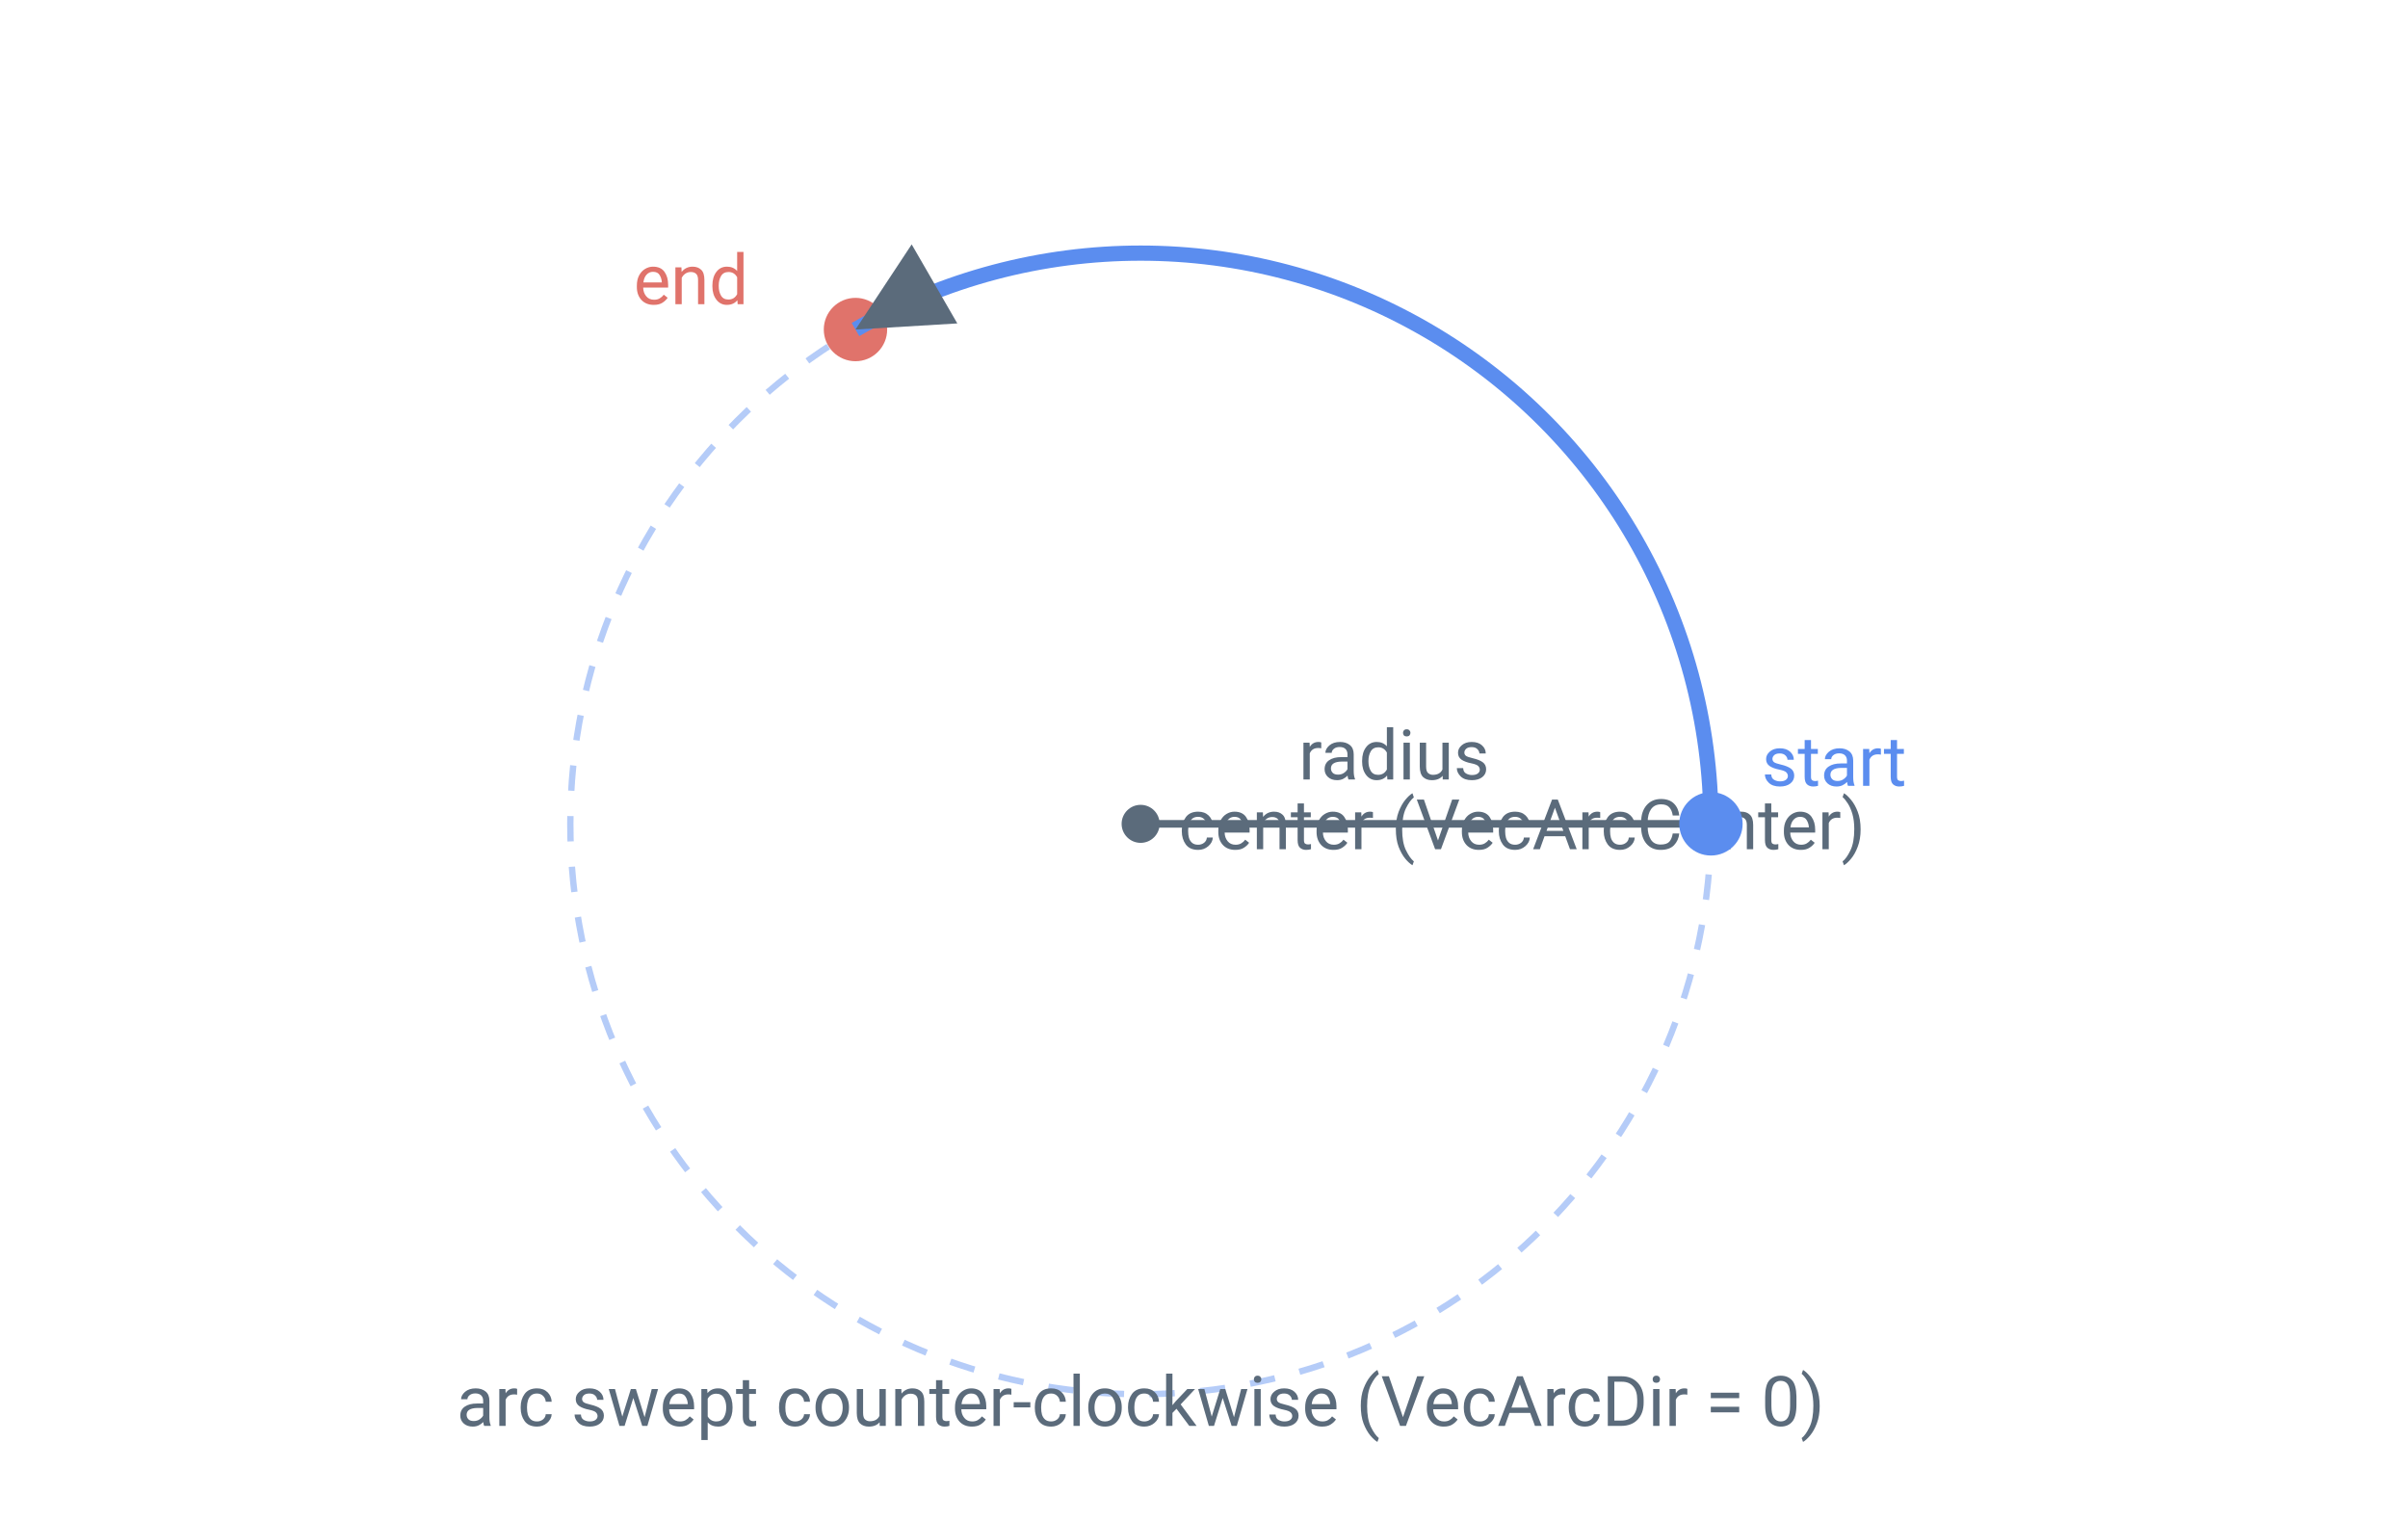
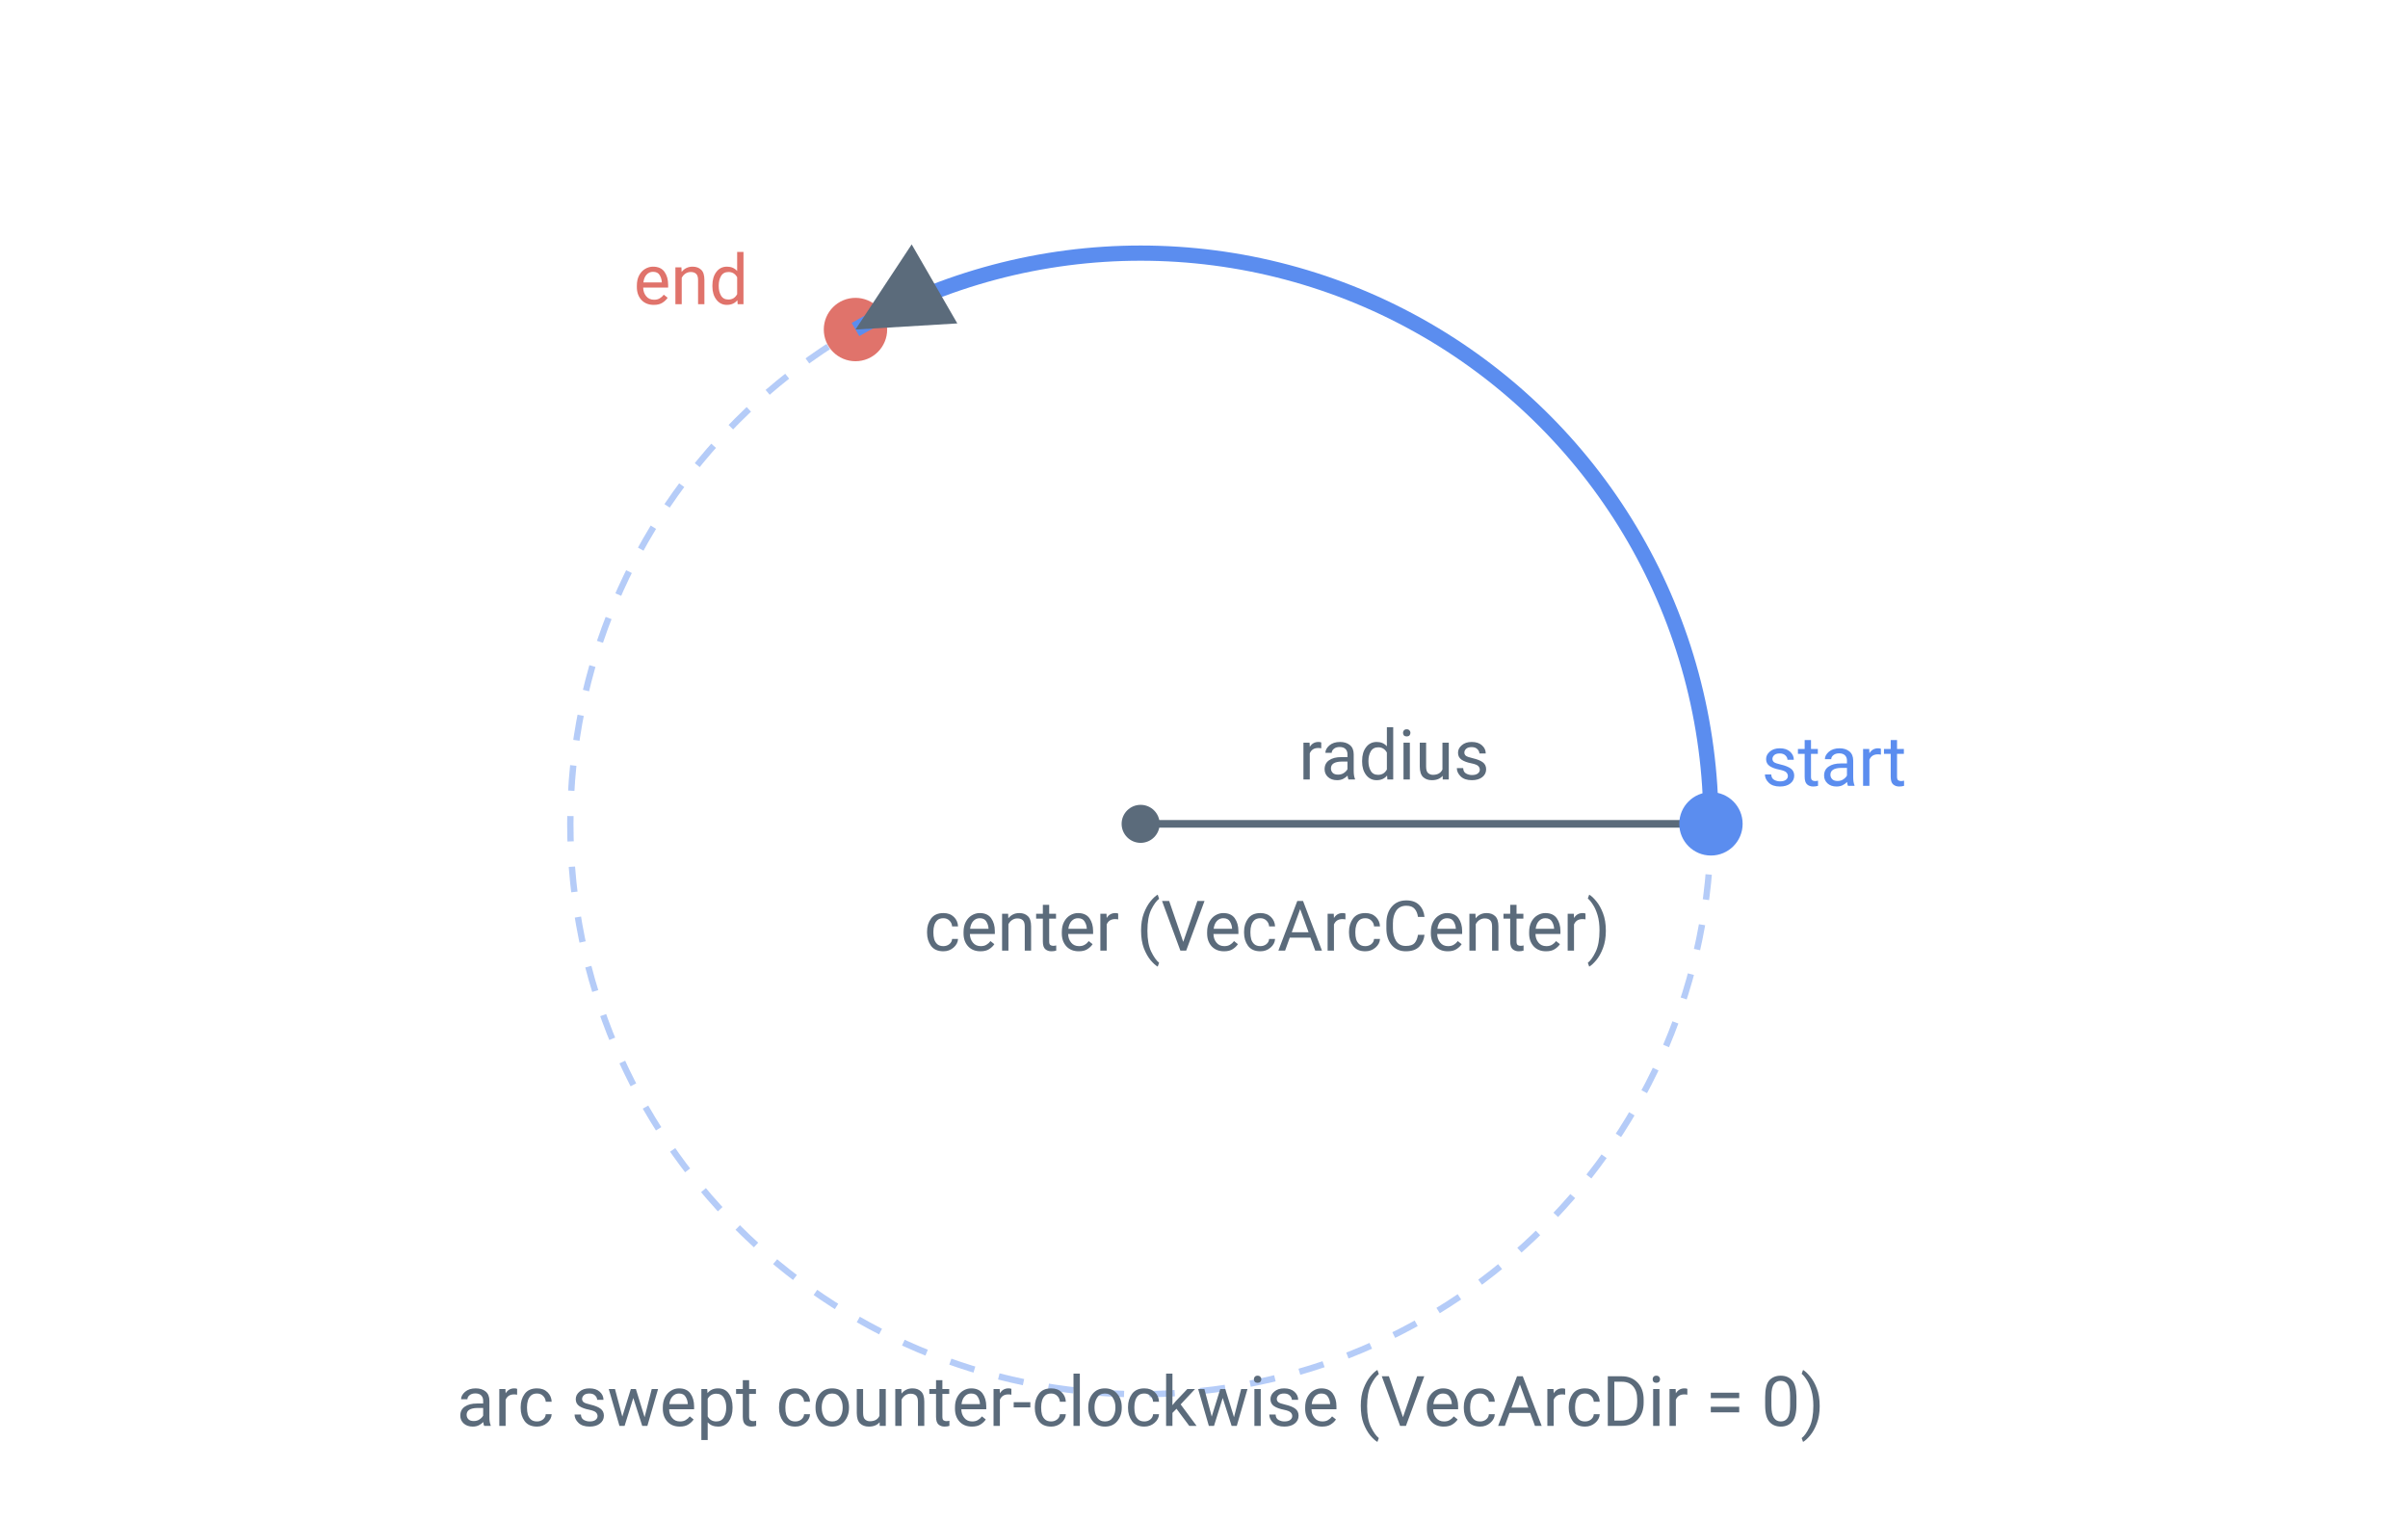
<svg xmlns="http://www.w3.org/2000/svg" width="380" height="240" viewBox="0 0 380 240" font-family="-apple-system,Segoe UI,Roboto,sans-serif" font-size="13" role="img" aria-label="Vector arc defined by a start point, an end point and the centre at VecArcCenter; the radius is set by the centre-to-start distance and the arc is swept counter-clockwise when VecArcDir is zero.">
  <defs>
    <marker id="arrow" markerWidth="8" markerHeight="8" refX="6" refY="3" orient="auto">
      <path d="M0,0 L6,3 L0,6 Z" fill="#5b6b7b" />
    </marker>
  </defs>
  <circle cx="180" cy="130" r="90" fill="none" stroke="#5b8def" stroke-dasharray="4 4" opacity="0.45" />
  <circle cx="180" cy="130" r="3" fill="#5b6b7b" />
-   <text x="186" y="134" font-size="11" fill="#5b6b7b">center (VecArcCenter)</text>
+   <text x="200" y="150" text-anchor="middle" font-size="11" fill="#5b6b7b">center (VecArcCenter)</text>
  <line x1="180" y1="130" x2="270" y2="130" stroke="#5b6b7b" stroke-width="1.2" />
  <text x="220" y="123" font-size="11" fill="#5b6b7b" text-anchor="middle">radius</text>
  <circle cx="270" cy="130" r="5" fill="#5b8def" />
  <text x="278" y="124" font-size="11" fill="#5b8def">start</text>
  <circle cx="135" cy="52" r="5" fill="#e0736b" />
  <text x="100" y="48" font-size="11" fill="#e0736b">end</text>
  <path d="M 270 130 A 90 90 0 0 0 135 52" fill="none" stroke="#5b8def" stroke-width="2.4" marker-end="url(#arrow)" />
  <text x="180" y="225" text-anchor="middle" font-size="11" fill="#5b6b7b">arc swept counter-clockwise (VecArcDir = 0)</text>
</svg>
